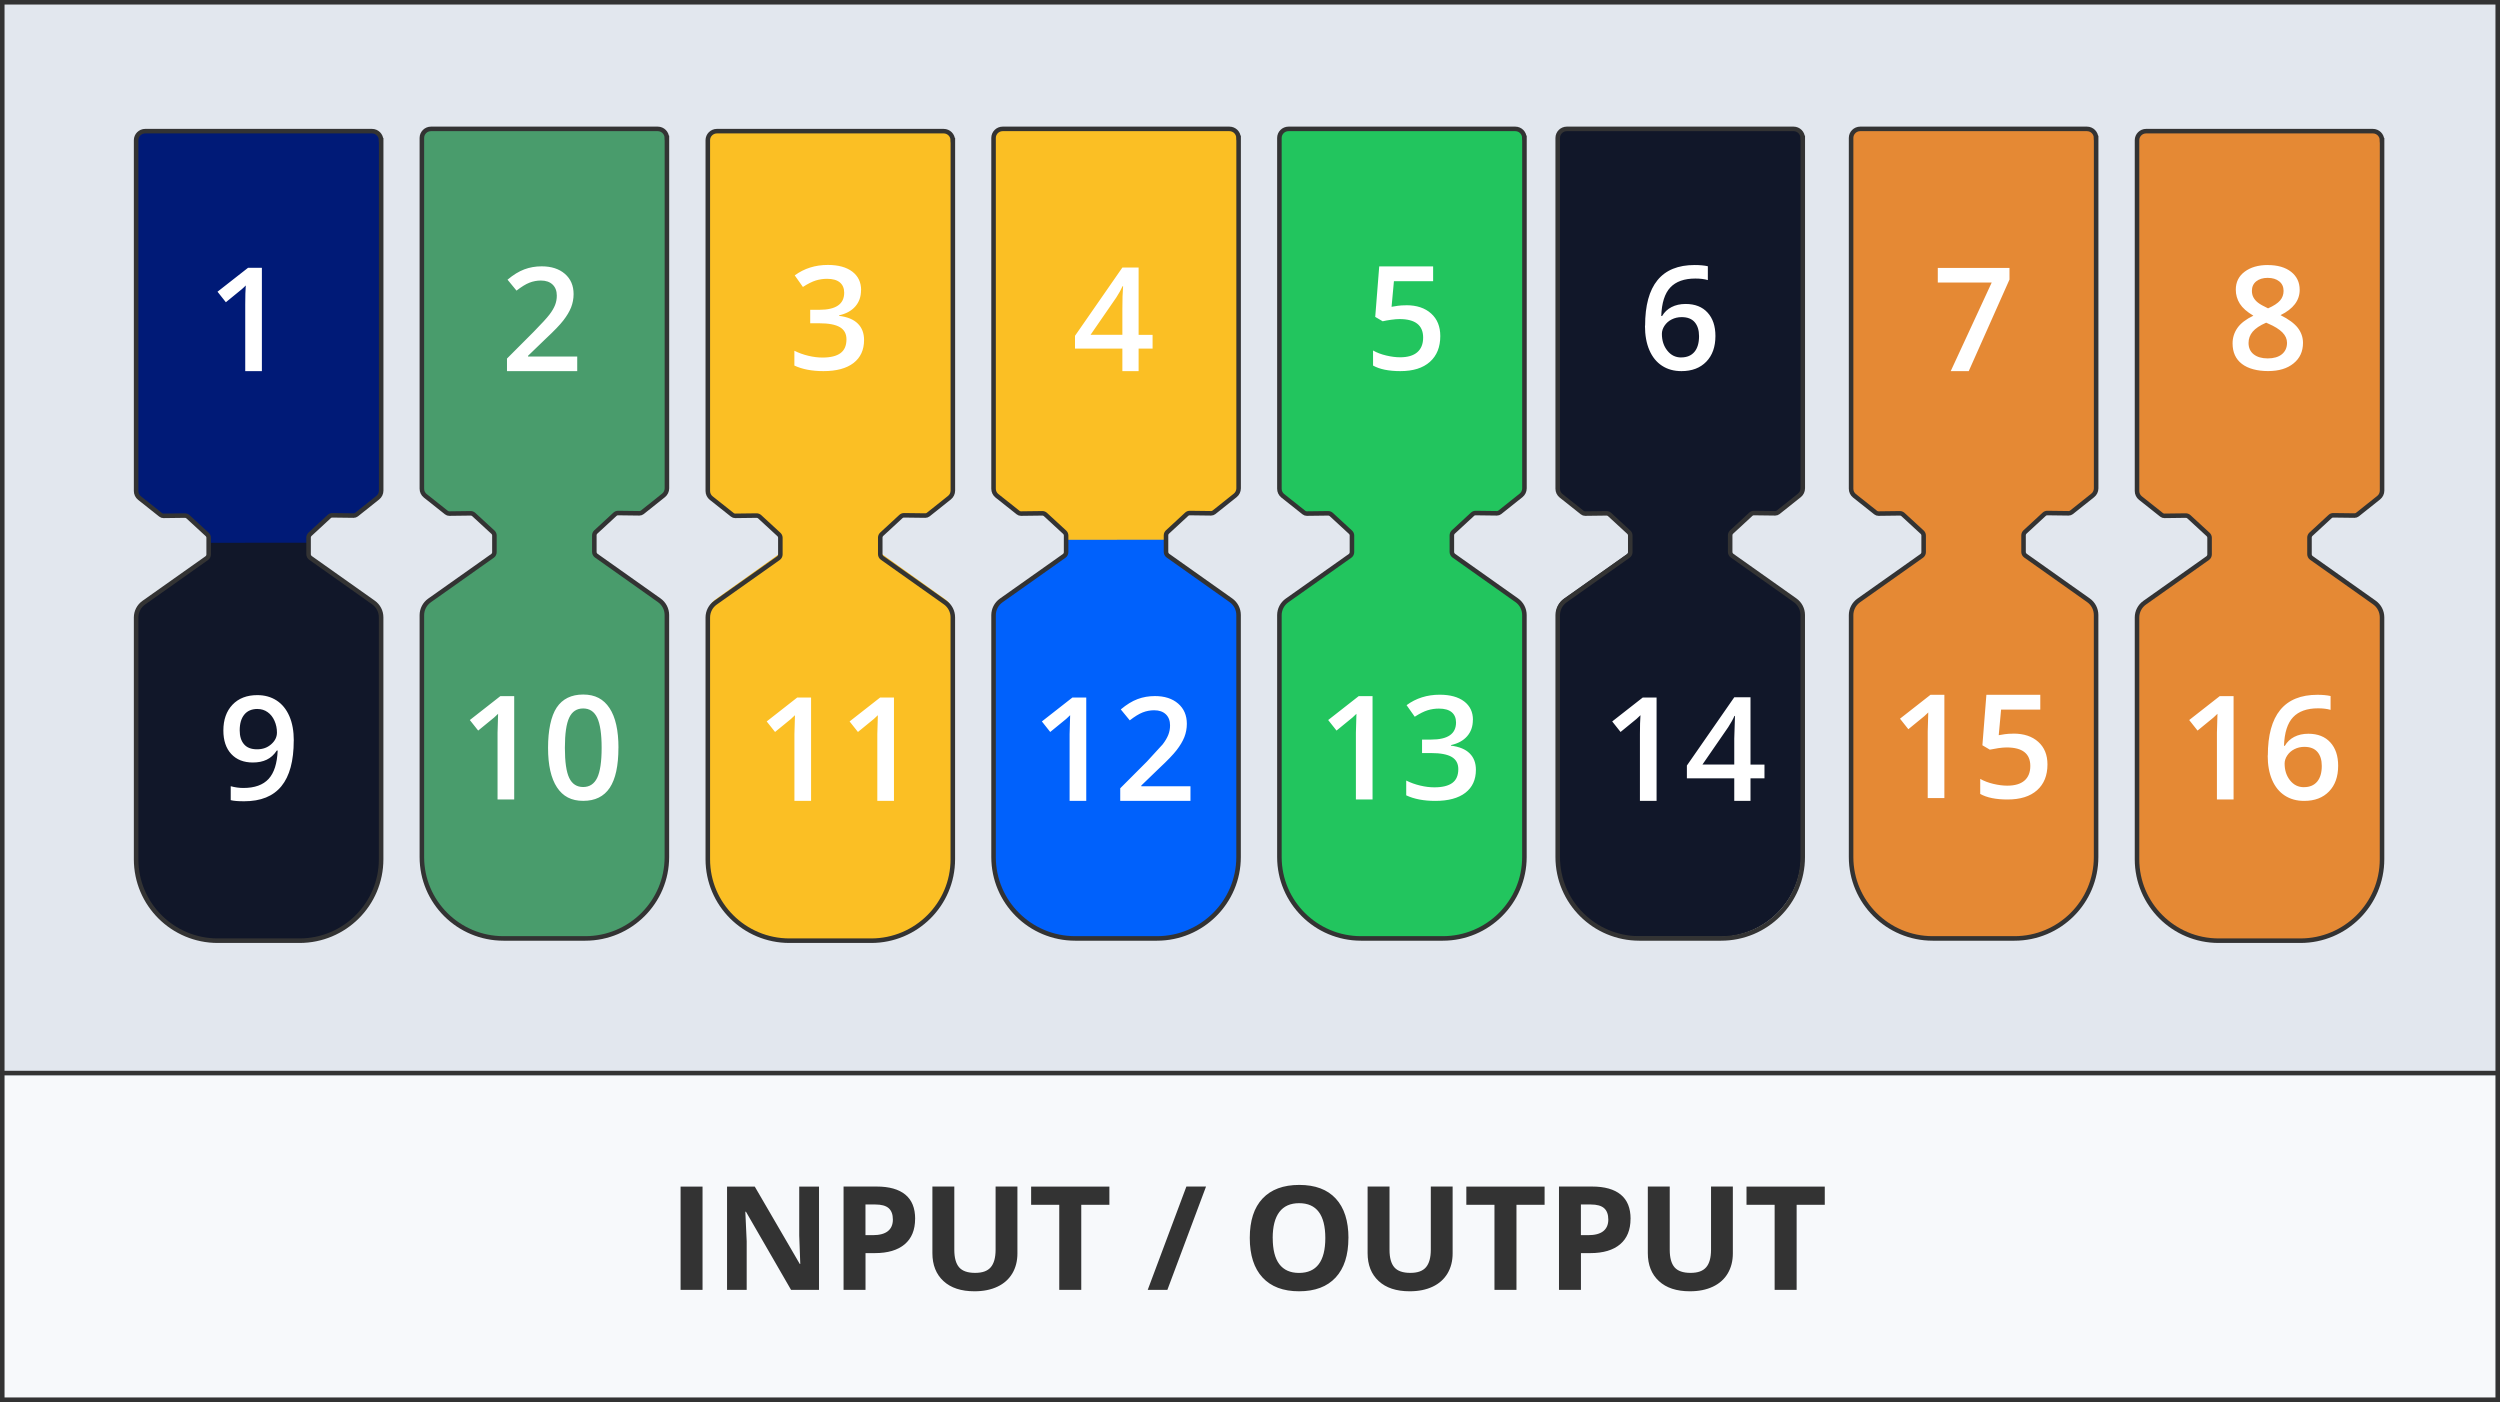
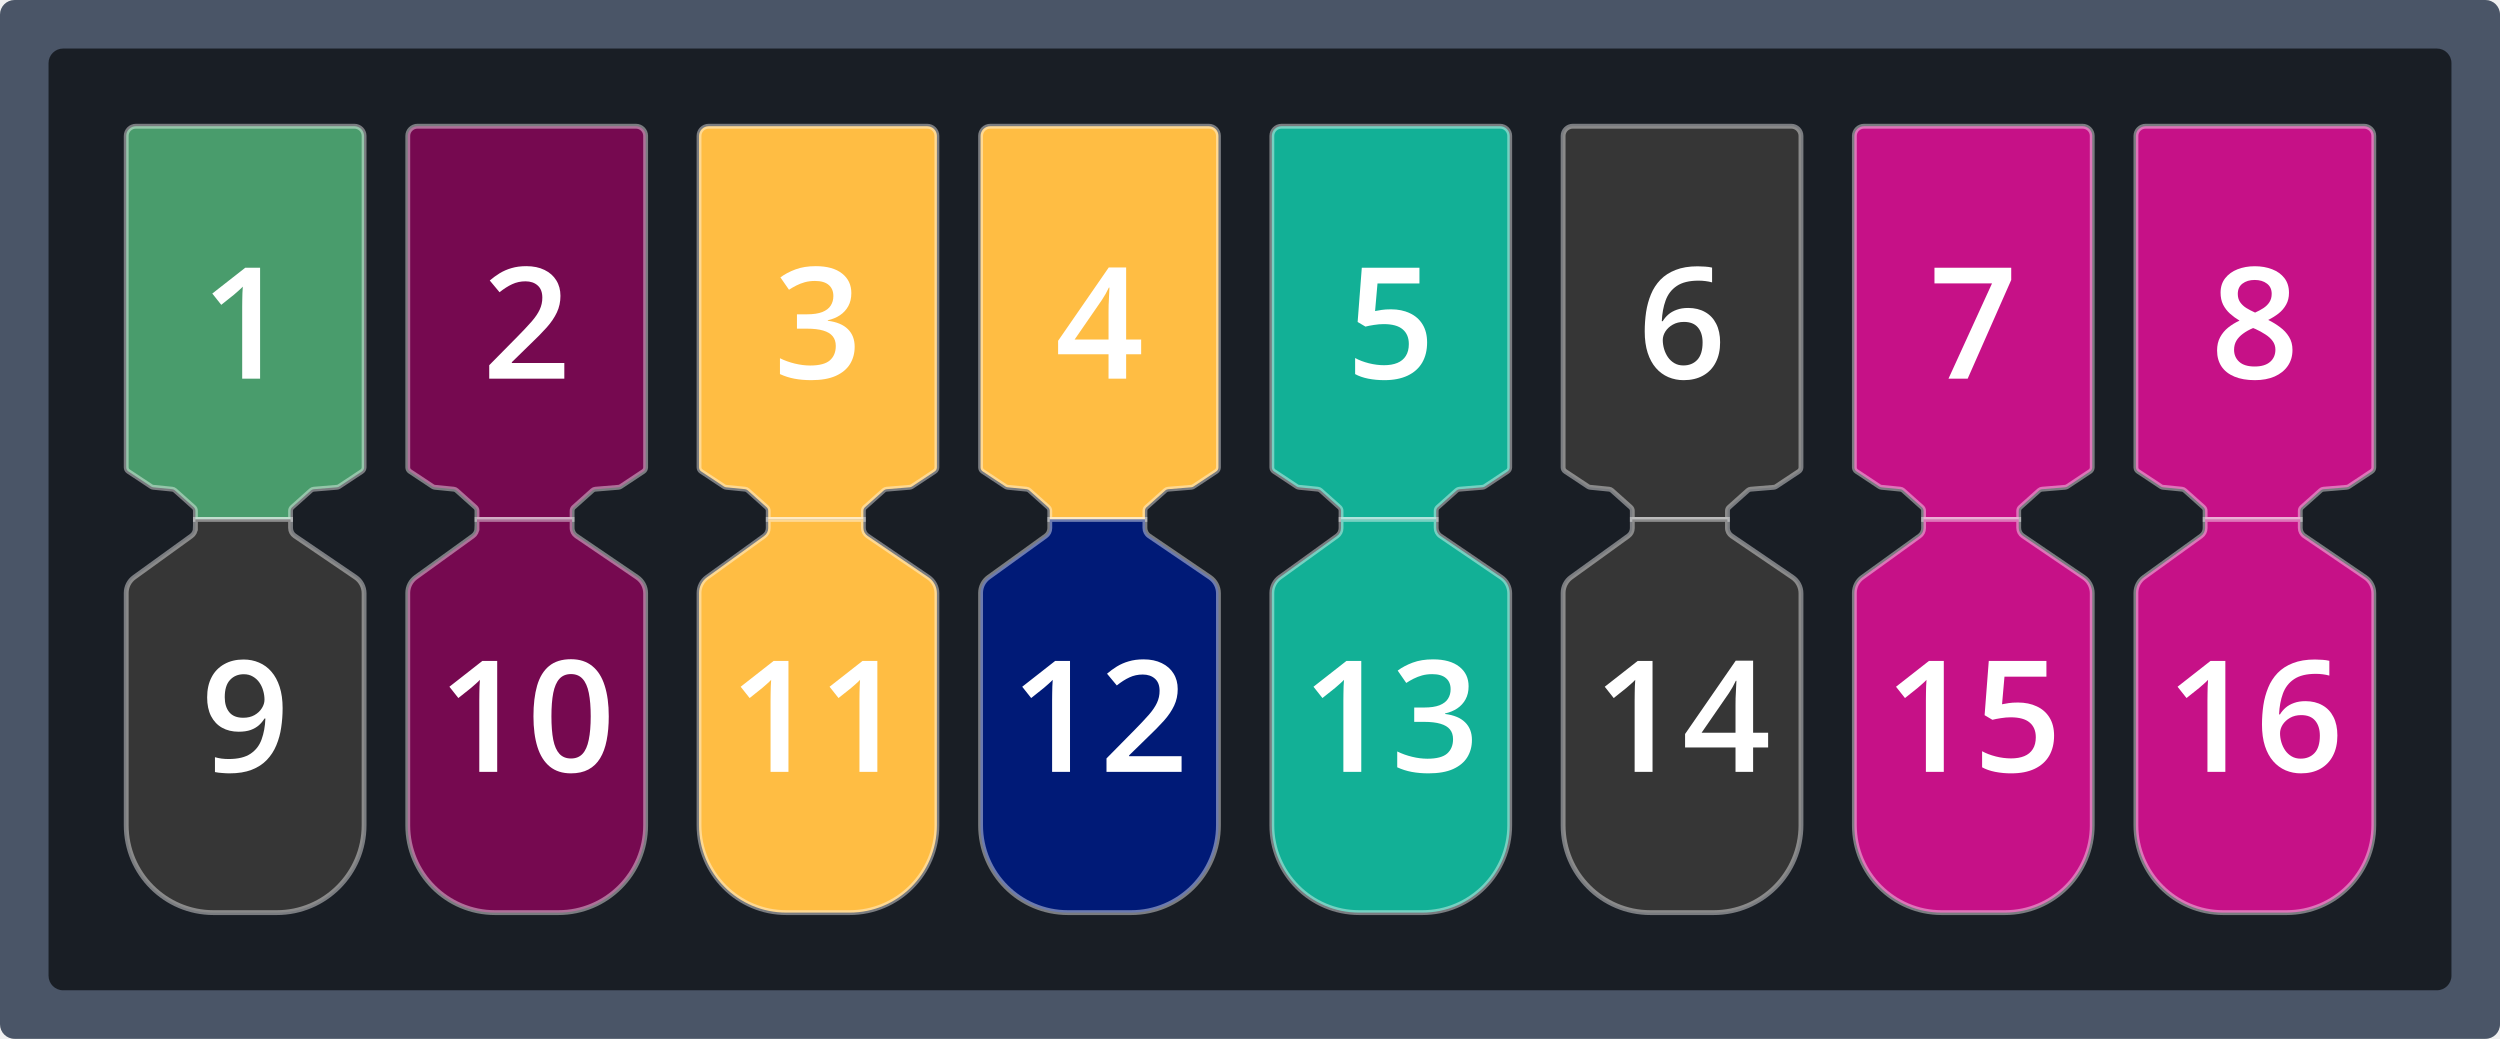
- <svg xmlns="http://www.w3.org/2000/svg" width="551" height="309" fill="none">
-   <style>.B{stroke:#333}.C{stroke-miterlimit:10}.D{fill:#e58934}.E{fill:#111729}.F{fill:#fbbf24}</style>
-   <g clip-path="url(#B)">
-     <mask id="A" width="551" height="309" x="0" y="0" maskUnits="userSpaceOnUse">
-       <path fill="#fff" d="M551 0H0v309h551z" />
-     </mask>
-     <g mask="url(#A)">
-       <path fill="#fff" d="M551 0H0v309h551z" />
-       <path fill="#e2e7ee" d="M551 0H0v237.232h551z" />
-       <path fill="#f7f9fb" d="M551 237.232H0V309h551z" />
-       <path fill="#333" d="M150 284.29v-22.766h4.84v22.766zm30.51 0h-6.16l-9.94-17.224h-.14l.3 6.509v10.715h-4.33v-22.766h6.11l9.92 17.054h.11l-.23-6.279v-10.775h4.36zm21.18-15.669c0 2.452-.77 4.326-2.3 5.621-1.54 1.296-3.72 1.944-6.55 1.944h-2.08v8.094h-4.84v-22.766h7.3c2.77 0 4.88.598 6.32 1.784q2.16 1.779 2.16 5.323zm-10.94 3.608h1.59c1.49 0 2.6-.289 3.34-.877s1.11-1.445 1.11-2.562-.31-1.964-.93-2.512q-.93-.807-2.91-.807h-2.2zm33.49-10.715v14.732c0 1.685-.38 3.16-1.13 4.426-.76 1.266-1.85 2.242-3.27 2.91-1.43.678-3.11 1.017-5.06 1.017-2.94 0-5.22-.748-6.84-2.253-1.62-1.495-2.44-3.548-2.44-6.16v-14.672h4.83v13.935c0 1.754.35 3.04 1.06 3.867.71.817 1.88 1.226 3.52 1.226s2.73-.409 3.45-1.236c.71-.827 1.07-2.123 1.07-3.887v-13.905h4.83zm14.06 22.776h-4.84v-18.749h-6.2v-4.017h17.25v4.017h-6.2v18.749zm27.51-22.776l-8.52 22.766h-4.33l8.52-22.766zm31.38 11.353c0 3.768-.94 6.668-2.81 8.692s-4.56 3.04-8.06 3.04-6.19-1.017-8.06-3.04-2.81-4.934-2.81-8.722.94-6.688 2.82-8.682 4.58-3 8.09-3 6.2 1.007 8.05 3.02c1.86 2.013 2.79 4.914 2.79 8.692zm-16.68 0c0 2.542.48 4.455 1.45 5.751.97 1.286 2.42 1.934 4.34 1.934 3.86 0 5.8-2.562 5.8-7.675s-1.92-7.695-5.77-7.695c-1.93 0-3.38.648-4.36 1.943s-1.47 3.21-1.47 5.752zm39.65-11.353v14.732c0 1.685-.38 3.16-1.13 4.426-.76 1.266-1.85 2.242-3.27 2.91-1.43.678-3.12 1.017-5.06 1.017-2.94 0-5.22-.748-6.84-2.253-1.62-1.495-2.44-3.548-2.44-6.16v-14.672h4.83v13.935c0 1.754.35 3.04 1.06 3.867.71.817 1.88 1.226 3.52 1.226s2.73-.409 3.45-1.236c.71-.827 1.07-2.123 1.07-3.887v-13.905h4.83zm14.06 22.776h-4.84v-18.749h-6.2v-4.017h17.25v4.017h-6.2v18.749zm25.15-15.669c0 2.452-.77 4.326-2.3 5.621-1.54 1.296-3.72 1.944-6.55 1.944h-2.08v8.094h-4.84v-22.766h7.3c2.77 0 4.88.598 6.32 1.784q2.16 1.779 2.16 5.323zm-10.94 3.608h1.59c1.49 0 2.6-.289 3.34-.877s1.11-1.445 1.11-2.562-.31-1.964-.93-2.512q-.93-.807-2.91-.807h-2.2zm33.49-10.715v14.732c0 1.685-.38 3.16-1.13 4.426s-1.85 2.242-3.27 2.91c-1.43.678-3.11 1.017-5.06 1.017-2.94 0-5.22-.748-6.84-2.253-1.62-1.495-2.44-3.548-2.44-6.16v-14.672h4.83v13.935c0 1.754.35 3.04 1.06 3.867.71.817 1.88 1.226 3.52 1.226s2.73-.409 3.45-1.236 1.07-2.123 1.07-3.887v-13.905h4.83zm14.05 22.776h-4.84v-18.749h-6.2v-4.017h17.25v4.017h-6.2v18.749z" />
-       <path fill="#001a77" d="M68.02 118.477c0-.279.12-.539.32-.728l4.23-3.907c.19-.17.43-.27.69-.27l4.69.06c.23 0 .46-.069.64-.219l4.68-3.728c.48-.379.75-.947.75-1.555V30.9c0-1.096-.9-1.993-2-1.993H32.03c-1.1 0-2 .897-2 1.993v77.31c0 .608.28 1.186.75 1.555l4.66 3.698c.18.139.4.219.63.219l4.71-.06c.26 0 .5.09.69.269l4.23 3.898c.2.189.32.458.32.727v1.944l22-.02v-1.973z" />
-       <path d="M68.01 122.304c0 .319.16.628.42.818l13.89 9.838a3.97 3.97 0 0 1 1.68 3.249v53.338c0 9.908-8.06 17.942-18 17.942H48c-9.94 0-18-8.034-18-17.942v-53.298c0-1.296.63-2.502 1.68-3.249l13.89-9.829c.26-.189.42-.488.42-.817v-2.721l22-.02v2.691z" class="E" />
-       <path d="M84.01 30.9v77.23a2 2 0 0 1-.75 1.555l-4.68 3.728a1.03 1.03 0 0 1-.64.219l-4.69-.06c-.26 0-.5.09-.69.27l-4.23 3.907c-.2.189-.32.458-.32.728v3.668c0 .319.16.628.42.817l13.89 9.838a3.98 3.98 0 0 1 1.68 3.25v53.337c0 9.908-8.06 17.942-18 17.942H48c-9.94 0-18-8.034-18-17.942V136.09a3.99 3.99 0 0 1 1.68-3.25l13.89-9.828a1.01 1.01 0 0 0 .42-.817v-3.669a1 1 0 0 0-.32-.727l-4.23-3.898a1.03 1.03 0 0 0-.69-.269l-4.71.06c-.23 0-.45-.07-.63-.219l-4.66-3.698a1.98 1.98 0 0 1-.75-1.555V30.9c0-1.096.9-1.993 2-1.993h49.99c1.1 0 2 .897 2 1.993z" class="B C" />
-       <path fill="#499c6c" d="M131 117.978a1 1 0 0 1 .32-.727l4.23-3.908c.19-.169.43-.269.69-.269l4.69.06a1 1 0 0 0 .64-.219l4.68-3.728c.48-.379.75-.947.75-1.555v-77.23c0-1.097-.9-1.994-2-1.994H95.01c-1.1 0-2 .897-2 1.994v77.309c0 .608.28 1.187.75 1.555l4.66 3.698c.18.14.4.22.63.22l4.71-.06c.26 0 .5.09.69.269l4.23 3.897c.2.19.32.459.32.728v1.944l22-.02v-1.974z" />
-       <use href="#C" fill="#499c6c" />
-       <use href="#D" class="B C" />
-       <use href="#E" class="F" />
-       <path d="M194.01 121.324c0 .322.16.634.42.825l13.89 9.933a4.03 4.03 0 0 1 1.68 3.281v53.851c0 10.004-8.06 18.115-18 18.115h-18c-9.94 0-18-8.111-18-18.115v-53.811a4.04 4.04 0 0 1 1.68-3.281l13.89-9.923c.26-.191.42-.493.42-.825v-2.738l22-.02v2.708z" class="F" />
-       <use href="#F" class="B C" />
-       <use href="#G" class="F" />
-       <path fill="#0061fc" d="M256.99 121.646c0 .319.16.628.42.818l13.89 9.838a3.97 3.97 0 0 1 1.68 3.249v53.338c0 9.908-8.06 17.942-18 17.942h-18c-9.94 0-18-8.034-18-17.942v-53.298c0-1.296.63-2.502 1.68-3.249l13.89-9.828c.26-.19.42-.489.42-.818v-2.721l22-.02v2.691z" />
-       <path d="M272.99 30.402v77.23a2 2 0 0 1-.75 1.555l-4.68 3.728a1.04 1.04 0 0 1-.64.219l-4.69-.06c-.26 0-.5.09-.69.269l-4.23 3.908c-.2.189-.32.458-.32.727v3.668c0 .319.16.628.42.818l13.89 9.838a3.97 3.97 0 0 1 1.68 3.249v53.338c0 9.908-8.06 17.942-18 17.942h-18c-9.94 0-18-8.034-18-17.942v-53.298c0-1.296.63-2.502 1.68-3.249l13.89-9.828a1.01 1.01 0 0 0 .42-.818v-3.668c0-.279-.12-.538-.32-.728l-4.23-3.897a1.03 1.03 0 0 0-.69-.269l-4.71.06a.97.97 0 0 1-.63-.22l-4.66-3.698a1.98 1.98 0 0 1-.75-1.555v-77.32c0-1.096.9-1.993 2-1.993h49.99c1.1 0 2 .897 2 1.994z" class="B C" />
-       <path fill="#22c55e" d="M320 117.978a1 1 0 0 1 .32-.727l4.23-3.908c.19-.169.43-.269.69-.269l4.69.06a1 1 0 0 0 .64-.219l4.68-3.728c.48-.379.75-.947.75-1.555v-77.23c0-1.097-.9-1.994-2-1.994h-49.99c-1.1 0-2 .897-2 1.994v77.309c0 .608.28 1.187.75 1.555l4.66 3.698c.18.14.4.22.63.22l4.71-.06c.26 0 .5.09.69.269l4.23 3.897c.2.19.32.459.32.728v1.944l22-.02v-1.974z" />
-       <path fill="#22c55e" d="M319.99 121.646c0 .319.16.628.42.818l13.89 9.838a3.97 3.97 0 0 1 1.68 3.249v53.338c0 9.908-8.06 17.942-18 17.942h-18c-9.94 0-18-8.034-18-17.942v-53.298c0-1.296.63-2.502 1.68-3.249l13.89-9.828c.26-.19.42-.489.42-.818v-2.721l22-.02v2.691z" />
-       <path d="M335.99 30.402v77.23a2 2 0 0 1-.75 1.555l-4.68 3.728a1.04 1.04 0 0 1-.64.219l-4.69-.06c-.26 0-.5.09-.69.269l-4.23 3.908c-.2.189-.32.458-.32.727v3.668c0 .319.16.628.42.818l13.89 9.838a3.97 3.97 0 0 1 1.68 3.249v53.338c0 9.908-8.06 17.942-18 17.942h-18c-9.94 0-18-8.034-18-17.942v-53.298c0-1.296.63-2.502 1.68-3.249l13.89-9.828a1.01 1.01 0 0 0 .42-.818v-3.668c0-.279-.12-.538-.32-.728l-4.23-3.897a1.03 1.03 0 0 0-.69-.269l-4.71.06a.97.97 0 0 1-.63-.22l-4.66-3.698a1.98 1.98 0 0 1-.75-1.555v-77.32c0-1.096.9-1.993 2-1.993h49.99c1.1 0 2 .897 2 1.994z" class="B C" />
-       <path d="M381.34 117.978a1 1 0 0 1 .32-.727l4.23-3.908c.19-.169.43-.269.69-.269l4.69.06a1 1 0 0 0 .64-.219l4.68-3.728c.48-.379.75-.947.75-1.555v-77.23c0-1.097-.9-1.994-2-1.994h-49.99c-1.1 0-2 .897-2 1.994v77.309c0 .608.28 1.187.75 1.555l4.66 3.698c.18.14.4.22.63.22l4.71-.06c.26 0 .5.09.69.269l4.23 3.897c.2.19.32.459.32.728v1.944l22-.02v-1.974z" class="E" />
-       <path d="M381.01 121.308c0 .318.16.627.42.817l13.89 9.838a3.98 3.98 0 0 1 1.68 3.25v53.337c0 9.908-8.06 17.942-18 17.942h-18c-9.94 0-18-8.034-18-17.942v-53.298c0-1.295.63-2.502 1.68-3.249l13.89-9.828c.26-.19.42-.489.42-.818v-2.721l22-.02v2.692z" class="E" />
-       <path d="M397.33 30.402v77.23a2 2 0 0 1-.75 1.555l-4.68 3.728a1.04 1.04 0 0 1-.64.219l-4.69-.06c-.26 0-.5.09-.69.269l-4.23 3.908c-.2.189-.32.458-.32.727v3.668c0 .319.16.628.42.818l13.89 9.838a3.97 3.97 0 0 1 1.68 3.249v53.338c0 9.908-8.06 17.942-18 17.942h-18c-9.94 0-18-8.034-18-17.942v-53.298c0-1.296.63-2.502 1.68-3.249l13.89-9.828a1.01 1.01 0 0 0 .42-.818v-3.668c0-.279-.12-.538-.32-.728l-4.23-3.897a1.03 1.03 0 0 0-.69-.269l-4.71.06a.97.97 0 0 1-.63-.22l-4.66-3.698a1.98 1.98 0 0 1-.75-1.555v-77.32c0-1.096.9-1.993 2-1.993h49.99c1.1 0 2 .897 2 1.994z" class="B C" />
-       <path d="M446 117.978a1 1 0 0 1 .32-.727l4.23-3.908c.19-.169.43-.269.69-.269l4.69.06a1 1 0 0 0 .64-.219l4.68-3.728c.48-.379.75-.947.75-1.555v-77.23c0-1.097-.9-1.994-2-1.994h-49.99c-1.1 0-2 .897-2 1.994v77.309c0 .608.28 1.187.75 1.555l4.66 3.698c.18.14.4.22.63.22l4.71-.06c.26 0 .5.09.69.269l4.23 3.897c.2.19.32.459.32.728v1.944l22-.02v-1.974z" class="D" />
-       <path d="M445.99 121.646c0 .319.16.628.42.818l13.89 9.838a3.97 3.97 0 0 1 1.68 3.249v53.338c0 9.908-8.06 17.942-18 17.942h-18c-9.94 0-18-8.034-18-17.942v-53.298c0-1.296.63-2.502 1.68-3.249l13.89-9.828c.26-.19.42-.489.42-.818v-2.721l22-.02v2.691z" class="D" />
-       <path d="M461.99 30.402v77.23a2 2 0 0 1-.75 1.555l-4.68 3.728a1.04 1.04 0 0 1-.64.219l-4.69-.06c-.26 0-.5.09-.69.269l-4.23 3.908c-.2.189-.32.458-.32.727v3.668c0 .319.16.628.42.818l13.89 9.838a3.97 3.97 0 0 1 1.68 3.249v53.338c0 9.908-8.06 17.942-18 17.942h-18c-9.94 0-18-8.034-18-17.942v-53.298c0-1.296.63-2.502 1.68-3.249l13.89-9.828a1.01 1.01 0 0 0 .42-.818v-3.668c0-.279-.12-.538-.32-.728l-4.23-3.897a1.03 1.03 0 0 0-.69-.269l-4.71.06a.97.97 0 0 1-.63-.22l-4.66-3.698a1.98 1.98 0 0 1-.75-1.555v-77.32c0-1.096.9-1.993 2-1.993h49.99c1.1 0 2 .897 2 1.994z" class="B C" />
-       <path d="M509.02 118.477c0-.279.12-.539.32-.728l4.23-3.907c.19-.17.43-.27.69-.27l4.69.06c.23 0 .46-.069.64-.219l4.68-3.728c.48-.379.75-.947.75-1.555V30.9c0-1.096-.9-1.993-2-1.993h-49.99c-1.1 0-2 .897-2 1.993v77.31c0 .608.28 1.186.75 1.555l4.66 3.698c.18.139.4.219.63.219l4.71-.06c.26 0 .5.09.69.269l4.23 3.898c.2.189.32.458.32.727v1.944l22-.02v-1.973z" class="D" />
-       <path d="M509.01 122.301c0 .318.16.627.42.816l13.89 9.82a3.97 3.97 0 0 1 1.68 3.244v53.239c0 9.89-8.06 17.909-18 17.909h-18c-9.94 0-18-8.019-18-17.909v-53.2c0-1.293.63-2.497 1.68-3.243l13.89-9.81c.26-.189.42-.488.42-.816v-2.718l22-.02v2.688z" class="D" />
-       <path d="M525.01 30.9v77.23a2 2 0 0 1-.75 1.555l-4.68 3.728a1.03 1.03 0 0 1-.64.219l-4.69-.06c-.26 0-.5.09-.69.27l-4.23 3.907c-.2.189-.32.458-.32.728v3.668c0 .319.16.628.42.817l13.89 9.838a3.98 3.98 0 0 1 1.68 3.25v53.337c0 9.908-8.06 17.942-18 17.942h-18c-9.94 0-18-8.034-18-17.942V136.09a3.99 3.99 0 0 1 1.68-3.25l13.89-9.828a1.01 1.01 0 0 0 .42-.817v-3.669a1 1 0 0 0-.32-.727l-4.23-3.898a1.03 1.03 0 0 0-.69-.269l-4.71.06c-.23 0-.45-.07-.63-.219l-4.66-3.698a1.98 1.98 0 0 1-.75-1.555V30.9c0-1.096.9-1.993 2-1.993h49.99c1.1 0 2 .897 2 1.993z" class="B C" />
-       <path fill="#fff" d="M113.33 176.2h-3.67v-14.703l.12-4.176-.88.827q-.525.448-3.51 2.871l-1.84-2.323 6.72-5.263h3.06zm22.97-11.383c0 3.957-.64 6.897-1.91 8.811-1.28 1.924-3.23 2.881-5.85 2.881s-4.47-.987-5.78-2.971-1.97-4.894-1.97-8.721.64-6.978 1.91-8.882c1.28-1.904 3.22-2.86 5.84-2.86s4.48.996 5.8 2.99 1.97 4.914 1.97 8.752zm-11.8 0c0 3.11.32 5.322.96 6.648s1.66 1.994 3.07 1.994 2.43-.678 3.09-2.024c.65-1.345.98-3.558.98-6.618s-.33-5.263-.98-6.629-1.68-2.043-3.09-2.043-2.43.667-3.07 2.013-.96 3.559-.96 6.669zm54.26 11.692h-3.67v-14.703l.12-4.176-.88.827q-.525.449-3.51 2.871l-1.84-2.323 6.72-5.263h3.06zm18.27 0h-3.67v-14.703l.12-4.176-.88.827q-.525.449-3.51 2.871l-1.84-2.323 6.72-5.263h3.06zm42.38 0h-3.67v-14.703l.12-4.176-.88.827q-.525.449-3.51 2.871l-1.84-2.322 6.72-5.263h3.06zm22.97 0H246.9v-2.771l5.89-5.901 3.46-3.778c.57-.737.98-1.445 1.24-2.093a5.66 5.66 0 0 0 .39-2.103c0-1.027-.31-1.834-.93-2.432-.62-.589-1.48-.888-2.57-.888a6.92 6.92 0 0 0-2.54.479c-.82.319-1.76.907-2.84 1.744l-1.98-2.412c1.27-1.066 2.5-1.824 3.7-2.273s2.47-.667 3.83-.667c2.12 0 3.83.548 5.11 1.654s1.92 2.592 1.92 4.466a8.03 8.03 0 0 1-.55 2.93c-.37.927-.94 1.874-1.7 2.861s-2.04 2.313-3.82 3.977l-3.97 3.828v.159h10.84zm40.13-.309h-3.67v-14.703l.12-4.176-.88.827q-.525.448-3.51 2.871l-1.84-2.323 6.72-5.263h3.06zm22.11-17.533c0 1.445-.42 2.641-1.27 3.608-.84.957-2.03 1.605-3.56 1.944v.119c1.83.229 3.21.798 4.12 1.705q1.38 1.36 1.38 3.618c0 2.193-.78 3.877-2.33 5.074-1.55 1.186-3.76 1.784-6.62 1.784-2.53 0-4.67-.409-6.41-1.226v-3.26c.97.479 1.99.848 3.08 1.107q1.62.388 3.12.388c1.77 0 3.09-.328 3.97-.976s1.31-1.665 1.31-3.041c0-1.216-.48-2.103-1.45-2.681-.97-.568-2.49-.857-4.56-.857h-1.98v-2.971h2.02c3.65 0 5.47-1.255 5.47-3.767 0-.977-.32-1.725-.95-2.263-.64-.528-1.57-.797-2.81-.797-.87 0-1.7.119-2.5.368s-1.75.718-2.84 1.426l-1.8-2.552c2.09-1.535 4.53-2.302 7.3-2.302 2.3 0 4.1.498 5.39 1.475 1.29.987 1.94 2.342 1.94 4.077zm40.49 17.842h-3.67v-14.702q0-2.635.12-4.177l-.88.827q-.525.449-3.51 2.871l-1.84-2.322 6.72-5.263h3.06zm23.78-4.964h-3.08v4.964h-3.58v-4.964h-10.44v-2.821l10.44-15.041h3.58v14.832h3.08v3.04zm-6.66-3.04v-5.712l.16-5.004h-.12c-.29.688-.75 1.515-1.38 2.492l-5.67 8.224h7.02zm110.05 7.695h-3.67v-14.703l.12-4.176-.88.827q-.525.448-3.51 2.871l-1.84-2.323 6.72-5.263h3.06zm7.55-9.699q0-13.367 10.92-13.367c1.15 0 2.11.09 2.91.27v3.05c-.79-.23-1.71-.339-2.75-.339-2.45 0-4.29.658-5.52 1.963s-1.9 3.409-2 6.29h.19a5.05 5.05 0 0 1 2.06-1.954c.88-.458 1.93-.697 3.12-.697 2.07 0 3.69.638 4.84 1.903 1.16 1.266 1.73 2.991 1.73 5.154 0 2.392-.67 4.276-2.01 5.661s-3.16 2.084-5.48 2.084c-1.64 0-3.06-.389-4.27-1.176s-2.14-1.924-2.79-3.429c-.65-1.496-.98-3.3-.98-5.413zm7.96 6.988c1.26 0 2.23-.409 2.91-1.217q1.02-1.21 1.02-3.468 0-1.96-.96-3.08c-.64-.748-1.6-1.117-2.88-1.117q-1.185 0-2.19.509c-.67.339-1.19.797-1.58 1.385s-.58 1.186-.58 1.794c0 1.466.4 2.702 1.2 3.698.8 1.007 1.81 1.505 3.05 1.505zm-79.25 2.412h-3.67v-14.703l.12-4.176-.88.827q-.525.448-3.51 2.871l-1.84-2.323 6.72-5.263h3.06zm15.23-14.214c2.3 0 4.12.608 5.47 1.824s2.02 2.871 2.02 4.964c0 2.432-.76 4.326-2.29 5.691s-3.7 2.044-6.51 2.044c-2.55 0-4.56-.409-6.02-1.226v-3.32q1.26.719 2.91 1.107c1.09.259 2.11.389 3.05.389q2.49 0 3.78-1.107c.86-.737 1.3-1.814 1.3-3.239 0-2.722-1.74-4.077-5.22-4.077-.49 0-1.09.05-1.81.149l-1.89.339-1.64-.967.88-11.124h11.88v3.26h-8.64l-.52 5.642 1.34-.22c.53-.079 1.17-.119 1.93-.119zm-379.03 1.545c0 4.485-.91 7.834-2.72 10.047q-2.715 3.32-8.19 3.32c-1.39 0-2.38-.08-2.98-.25v-3.07c.93.259 1.86.389 2.8.389 2.48 0 4.33-.668 5.55-1.994s1.88-3.418 2-6.259h-.19c-.62.937-1.36 1.614-2.23 2.023-.87.419-1.89.618-3.05.618q-3.03 0-4.77-1.884c-1.16-1.256-1.73-2.98-1.73-5.173q0-3.558 2.01-5.682c1.34-1.405 3.16-2.113 5.48-2.113 1.62 0 3.04.399 4.25 1.186s2.14 1.934 2.8 3.439.98 3.3.98 5.393zm-7.97-6.978c-1.27 0-2.25.409-2.92 1.236-.68.828-1.02 1.984-1.02 3.479 0 1.296.31 2.323.95 3.06.63.748 1.59 1.117 2.87 1.117s2.28-.369 3.12-1.107 1.27-1.595 1.27-2.581a6.3 6.3 0 0 0-.54-2.592c-.36-.807-.86-1.445-1.51-1.904q-.975-.7-2.22-.698zm.95-74.459h-3.67V67.093q0-2.635.12-4.177c-.24.25-.53.529-.88.828q-.525.448-3.51 2.87l-1.84-2.322 6.72-5.263h3.06zm132.05-17.852c0 1.445-.42 2.642-1.27 3.608-.84.957-2.03 1.605-3.56 1.944v.12c1.83.229 3.21.797 4.12 1.704q1.38 1.36 1.38 3.618c0 2.193-.78 3.878-2.33 5.074-1.55 1.186-3.76 1.784-6.62 1.784-2.53 0-4.67-.408-6.41-1.226v-3.26a14.41 14.41 0 0 0 3.08 1.107q1.62.39 3.12.389c1.77 0 3.09-.329 3.97-.977s1.31-1.664 1.31-3.04c0-1.216-.48-2.103-1.45-2.681-.97-.569-2.49-.858-4.56-.858h-1.98v-2.97h2.02c3.65 0 5.47-1.256 5.47-3.768 0-.977-.32-1.724-.95-2.262-.64-.529-1.57-.798-2.81-.798-.87 0-1.7.12-2.5.369s-1.75.718-2.84 1.425l-1.8-2.551c2.09-1.535 4.53-2.303 7.3-2.303 2.3 0 4.1.498 5.39 1.475 1.29.987 1.94 2.343 1.94 4.077zm64.26 12.888h-3.08v4.964h-3.58v-4.964h-10.44v-2.82l10.44-15.042h3.58v14.832h3.08v3.04zm-6.66-3.04v-5.712c0-2.033.05-3.697.16-5.003h-.12c-.29.688-.75 1.515-1.38 2.492l-5.67 8.223h7.02zm62.58-6.519c2.3 0 4.12.608 5.47 1.824s2.02 2.871 2.02 4.964c0 2.433-.76 4.326-2.29 5.692s-3.7 2.043-6.51 2.043c-2.55 0-4.56-.408-6.02-1.226V77.25q1.26.717 2.91 1.106c1.09.26 2.11.39 3.05.39q2.49 0 3.78-1.107c.86-.738 1.3-1.814 1.3-3.24 0-2.721-1.74-4.077-5.22-4.077-.49 0-1.09.05-1.81.15s-1.35.21-1.89.339l-1.64-.967.88-11.124h11.88v3.26h-8.64l-.52 5.641 1.34-.22c.53-.079 1.17-.119 1.93-.119h-.02zM127.22 81.795h-15.48v-2.77l5.89-5.901c1.74-1.775 2.89-3.03 3.46-3.778.57-.738.98-1.446 1.24-2.094a5.65 5.65 0 0 0 .39-2.103q0-1.537-.93-2.432c-.62-.588-1.48-.887-2.57-.887a6.92 6.92 0 0 0-2.54.479c-.82.319-1.76.907-2.84 1.744l-1.98-2.412c1.27-1.067 2.5-1.824 3.7-2.273s2.47-.668 3.83-.668c2.12 0 3.83.548 5.11 1.655s1.92 2.591 1.92 4.465c0 1.027-.19 2.004-.55 2.93-.37.928-.94 1.875-1.7 2.862s-2.04 2.312-3.82 3.977l-3.97 3.827v.16h10.84zm235.36-10.017q0-13.368 10.92-13.367c1.15 0 2.11.09 2.91.269v3.05c-.79-.23-1.71-.339-2.75-.339-2.45 0-4.29.658-5.52 1.964s-1.9 3.409-2 6.29h.19a5.05 5.05 0 0 1 2.06-1.954c.88-.459 1.93-.698 3.12-.698 2.07 0 3.69.638 4.84 1.904 1.16 1.266 1.73 2.99 1.73 5.153 0 2.393-.67 4.276-2.01 5.662s-3.16 2.083-5.48 2.083c-1.64 0-3.06-.389-4.27-1.176s-2.14-1.924-2.79-3.429c-.65-1.495-.98-3.3-.98-5.412zm7.96 6.997c1.26 0 2.23-.409 2.91-1.216q1.02-1.211 1.02-3.469 0-1.958-.96-3.08c-.64-.747-1.6-1.116-2.88-1.116q-1.185 0-2.19.508a4.02 4.02 0 0 0-1.58 1.386c-.39.589-.58 1.186-.58 1.794 0 1.465.4 2.701 1.2 3.698.8 1.007 1.81 1.505 3.05 1.505zm59.4 3.02l9.03-19.517h-11.88v-3.22h15.8v2.553l-8.98 20.184zm69.88-23.375c2.17 0 3.88.5 5.14 1.486q1.89 1.496 1.89 3.977c0 2.333-1.41 4.197-4.22 5.572 1.79.897 3.06 1.834 3.82 2.821.75.987 1.13 2.083 1.13 3.3 0 1.883-.69 3.388-2.08 4.515-1.39 1.136-3.26 1.694-5.62 1.694s-4.4-.528-5.77-1.585-2.05-2.561-2.05-4.505a5.83 5.83 0 0 1 1.07-3.419c.71-1.017 1.88-1.914 3.51-2.701-1.4-.828-2.39-1.705-2.98-2.632a5.7 5.7 0 0 1-.89-3.11q0-2.481 1.95-3.947c1.3-.977 3-1.475 5.09-1.475zm-4.24 17.165q0 1.615 1.14 2.512 1.14.897 3.09.897c1.3 0 2.39-.309 3.13-.927s1.12-1.455 1.12-2.512c0-.837-.34-1.604-1.03-2.302s-1.73-1.336-3.12-1.934l-.45-.2c-1.38.599-2.37 1.267-2.97 1.984s-.91 1.545-.91 2.482m4.21-14.343c-1.04 0-1.88.259-2.52.767-.64.519-.95 1.216-.95 2.094 0 .538.11 1.026.34 1.445.23.428.56.817 1 1.156q.66.524 2.22 1.256c1.25-.548 2.13-1.126 2.65-1.734s.77-1.316.77-2.123c0-.878-.32-1.585-.96-2.094s-1.49-.767-2.55-.767" />
-     </g>
-     <path d="M0 236.5h551" class="B" />
-   </g>
-   <path d="M.5.5h550v308H.5z" class="B" />
-   <defs>
-     <clipPath id="B">
-       <path fill="#fff" d="M0 0h551v309H0z" />
-     </clipPath>
-     <path id="C" d="M130.99 121.646c0 .319.16.628.42.818l13.89 9.838a3.97 3.97 0 0 1 1.68 3.249v53.338c0 9.908-8.06 17.942-18 17.942h-18c-9.94 0-18-8.034-18-17.942v-53.298c0-1.296.63-2.502 1.68-3.249l13.89-9.828c.26-.19.42-.489.42-.818v-2.721l22-.02v2.691z" />
-     <path id="D" d="M146.99 30.402v77.23a2 2 0 0 1-.75 1.555l-4.68 3.728a1.04 1.04 0 0 1-.64.219l-4.69-.06c-.26 0-.5.09-.69.269l-4.23 3.908c-.2.189-.32.458-.32.727v3.668c0 .319.16.628.42.818l13.89 9.838a3.97 3.97 0 0 1 1.68 3.249v53.338c0 9.908-8.06 17.942-18 17.942h-18c-9.94 0-18-8.034-18-17.942v-53.298c0-1.296.63-2.502 1.68-3.249l13.89-9.828a1.01 1.01 0 0 0 .42-.818v-3.668c0-.279-.12-.538-.32-.728l-4.23-3.897a1.03 1.03 0 0 0-.69-.269l-4.71.06a.97.97 0 0 1-.63-.22l-4.66-3.698a1.98 1.98 0 0 1-.75-1.555v-77.32c0-1.096.9-1.993 2-1.993h49.99c1.1 0 2 .897 2 1.994z" />
-     <path id="E" d="M194.02 118.477c0-.279.12-.539.32-.728l4.23-3.907c.19-.17.43-.27.69-.27l4.69.06c.23 0 .46-.069.64-.219l4.68-3.728c.48-.379.75-.947.75-1.555V30.9c0-1.096-.9-1.993-2-1.993h-49.99c-1.1 0-2 .897-2 1.993v77.31c0 .608.28 1.186.75 1.555l4.66 3.698c.18.139.4.219.63.219l4.71-.06c.26 0 .5.09.69.269l4.23 3.898c.2.189.32.458.32.727v1.944l22-.02v-1.973z" />
-     <path id="F" d="M210.01 30.9v77.23a2 2 0 0 1-.75 1.555l-4.68 3.728a1.03 1.03 0 0 1-.64.219l-4.69-.06c-.26 0-.5.09-.69.27l-4.23 3.907c-.2.189-.32.458-.32.728v3.668c0 .319.16.628.42.817l13.89 9.838a3.98 3.98 0 0 1 1.68 3.25v53.337c0 9.908-8.06 17.942-18 17.942h-18c-9.94 0-18-8.034-18-17.942V136.09a3.99 3.99 0 0 1 1.68-3.25l13.89-9.828a1.01 1.01 0 0 0 .42-.817v-3.669a1 1 0 0 0-.32-.727l-4.23-3.898a1.03 1.03 0 0 0-.69-.269l-4.71.06c-.23 0-.45-.07-.63-.219l-4.66-3.698a1.98 1.98 0 0 1-.75-1.555V30.9c0-1.096.9-1.993 2-1.993h49.99c1.1 0 2 .897 2 1.993z" />
-     <path id="G" d="M257 117.978a1 1 0 0 1 .32-.727l4.23-3.908c.19-.169.43-.269.69-.269l4.69.06a1 1 0 0 0 .64-.219l4.68-3.728c.48-.379.75-.947.75-1.555v-77.23c0-1.097-.9-1.994-2-1.994h-49.99c-1.1 0-2 .897-2 1.994v77.309c0 .608.28 1.187.75 1.555l4.66 3.698c.18.14.4.22.63.22l4.71-.06c.26 0 .5.09.69.269l4.23 3.897c.2.19.32.459.32.728v1.944l22-.02v-1.974z" />
-   </defs>
+ <svg xmlns="http://www.w3.org/2000/svg" width="515" height="214" viewBox="0 0 515 214" fill="none">
+   <rect width="515" height="214" rx="3" fill="#4a5567" />
+   <rect x="10" y="10" width="495" height="194" rx="3" fill="#191e25" />
+   <path d="M26 96.283V28a2 2 0 0 1 2-2h45a2 2 0 0 1 2 2v68.283a1 1 0 0 1-.448.833l-4.684 3.103a1 1 0 0 1-.47.163l-4.755.394a1 1 0 0 0-.584.251l-3.871 3.462a1 1 0 0 0-.334.745V107h-19.6v-1.766a1 1 0 0 0-.333-.745l-3.878-3.468a1 1 0 0 0-.568-.25l-3.883-.386a1 1 0 0 1-.453-.161l-4.691-3.108a1 1 0 0 1-.448-.833Z" fill="#499c6c" stroke="#fff" stroke-opacity=".42" />
+   <path d="M53.578 78h-3.687V63.297q0-.735.015-1.469l.032-1.437q.03-.704.078-1.344-.33.36-.813.781a50 50 0 0 1-1 .875l-2.625 2.094-1.844-2.328 6.782-5.313h3.062z" fill="#fff" />
+   <path d="M84 96.283V28a2 2 0 0 1 2-2h45a2 2 0 0 1 2 2v68.283a1 1 0 0 1-.448.833l-4.683 3.103a1 1 0 0 1-.47.163l-4.756.394a1 1 0 0 0-.584.251l-3.871 3.462a1 1 0 0 0-.333.745V107h-19.6v-1.766a1 1 0 0 0-.334-.745l-3.878-3.468a1 1 0 0 0-.568-.25l-3.883-.386a1 1 0 0 1-.453-.161l-4.691-3.108a1 1 0 0 1-.448-.833Z" fill="#760950" stroke="#fff" stroke-opacity=".42" />
+   <path d="M116.25 78h-15.469v-2.766l5.922-6a74 74 0 0 0 2.828-3.015q1.11-1.282 1.641-2.422a5.7 5.7 0 0 0 .547-2.484q0-1.657-.953-2.5-.954-.86-2.516-.86-1.484 0-2.75.594-1.25.578-2.594 1.656l-2.015-2.422a17 17 0 0 1 2.031-1.484 10 10 0 0 1 2.437-1.063q1.344-.405 3.063-.406 2.172 0 3.75.781 1.578.765 2.422 2.141.86 1.375.859 3.203 0 1.845-.734 3.406-.735 1.563-2.094 3.094a58 58 0 0 1-3.234 3.297l-3.953 3.86v.171h10.812z" fill="#fff" />
+   <path d="M144 96.283V28a2 2 0 0 1 2-2h45a2 2 0 0 1 2 2v68.283a1 1 0 0 1-.448.833l-4.683 3.103a1 1 0 0 1-.47.163l-4.756.394a1 1 0 0 0-.584.251l-3.871 3.462a1 1 0 0 0-.333.745V107h-19.6v-1.766a1 1 0 0 0-.334-.745l-3.878-3.468a1 1 0 0 0-.568-.25l-3.883-.386a1 1 0 0 1-.453-.161l-4.691-3.108a1 1 0 0 1-.448-.833Z" fill="#ffbd43" stroke="#fff" stroke-opacity=".42" />
+   <path d="M175.375 60.375q0 1.546-.625 2.688a5.3 5.3 0 0 1-1.719 1.874q-1.078.72-2.5 1.032v.11q2.734.342 4.125 1.718 1.406 1.374 1.406 3.64 0 1.985-.953 3.547-.953 1.547-2.921 2.438-1.969.89-5.063.89-1.86 0-3.453-.296a12.8 12.8 0 0 1-3-.954v-3.265q1.453.719 3.094 1.11 1.64.39 3.109.39 2.86 0 4.078-1.063 1.22-1.078 1.219-2.968 0-1.22-.641-2-.624-.782-1.953-1.172-1.312-.39-3.39-.39h-2.016V64.75h2.031q1.985 0 3.188-.469 1.203-.484 1.734-1.328.547-.843.547-1.969 0-1.47-.953-2.28-.953-.83-2.828-.829-1.156 0-2.11.266a9.5 9.5 0 0 0-1.734.672q-.797.405-1.516.874l-1.765-2.546q1.296-.969 3.093-1.641t4.188-.672q3.516 0 5.422 1.516 1.906 1.5 1.906 4.031" fill="#fff" />
+   <path d="M202 96.283V28a2 2 0 0 1 2-2h45a2 2 0 0 1 2 2v68.283a1 1 0 0 1-.448.833l-4.683 3.103a1 1 0 0 1-.47.163l-4.756.394a1 1 0 0 0-.584.251l-3.871 3.462a1 1 0 0 0-.333.745V107h-19.6v-1.766a1 1 0 0 0-.334-.745l-3.878-3.468a1 1 0 0 0-.568-.25l-3.883-.386a1 1 0 0 1-.453-.161l-4.691-3.108a1 1 0 0 1-.448-.833Z" fill="#ffbd43" stroke="#fff" stroke-opacity=".42" />
+   <path d="M235.078 72.984h-3.094V78h-3.625v-5.016h-10.39v-2.78l10.437-15.11h3.578v14.843h3.094zm-6.719-3.046v-5.672q0-.704.016-1.422a354 354 0 0 1 .125-2.64q.031-.579.047-.954h-.125q-.297.626-.656 1.281-.36.64-.766 1.25l-5.625 8.157z" fill="#fff" />
+   <path d="M262 96.283V28a2 2 0 0 1 2-2h45a2 2 0 0 1 2 2v68.283a1 1 0 0 1-.448.833l-4.683 3.103a1 1 0 0 1-.47.163l-4.756.394a1 1 0 0 0-.584.251l-3.871 3.462a1 1 0 0 0-.333.745V107h-19.6v-1.766a1 1 0 0 0-.334-.745l-3.878-3.468a1 1 0 0 0-.568-.25l-3.883-.386a1 1 0 0 1-.453-.161l-4.691-3.108a1 1 0 0 1-.448-.833Z" fill="#12b096" stroke="#fff" stroke-opacity=".42" />
+   <path d="M286.547 63.719q2.203 0 3.875.797 1.688.78 2.625 2.312.937 1.515.937 3.719 0 2.406-1.015 4.156-1.016 1.734-2.985 2.672t-4.796.938q-1.797 0-3.36-.313-1.547-.312-2.672-.937V73.75q1.172.657 2.813 1.078 1.64.406 3.14.406 1.594 0 2.735-.468 1.14-.47 1.75-1.438.624-.968.625-2.453 0-1.968-1.266-3.031-1.25-1.078-3.922-1.078-.937 0-2 .171-1.047.158-1.75.344l-1.609-.953.859-11.172h11.875v3.235h-8.64l-.5 5.687q.563-.124 1.343-.234.781-.125 1.938-.125" fill="#fff" />
+   <path d="M322 96.283V28a2 2 0 0 1 2-2h45a2 2 0 0 1 2 2v68.283a1 1 0 0 1-.448.833l-4.683 3.103a1 1 0 0 1-.47.163l-4.756.394a1 1 0 0 0-.584.251l-3.871 3.462a1 1 0 0 0-.333.745V107h-19.6v-1.766a1 1 0 0 0-.334-.745l-3.878-3.468a1 1 0 0 0-.568-.25l-3.883-.386a1 1 0 0 1-.453-.161l-4.691-3.108a1 1 0 0 1-.448-.833Z" fill="#363636" stroke="#fff" stroke-opacity=".42" />
+   <path d="M338.812 68.266q0-2.016.282-3.97.297-1.952 1-3.655a9.6 9.6 0 0 1 1.937-3q1.25-1.297 3.141-2.032 1.89-.75 4.547-.75.687 0 1.547.063a8.6 8.6 0 0 1 1.422.203v3.047a9 9 0 0 0-1.344-.266 11 11 0 0 0-1.438-.093q-2.874 0-4.484 1.093-1.61 1.079-2.297 2.969-.687 1.875-.797 4.297h.188q.468-.781 1.172-1.39.702-.61 1.718-.97 1.016-.375 2.36-.374 2 0 3.484.843 1.485.828 2.281 2.406.813 1.58.813 3.829 0 2.422-.922 4.171a6.33 6.33 0 0 1-2.594 2.688q-1.672.938-3.984.938a8 8 0 0 1-3.172-.626 7.1 7.1 0 0 1-2.547-1.874q-1.094-1.251-1.703-3.126-.61-1.89-.61-4.421m7.969 7.015q1.782 0 2.86-1.156 1.093-1.172 1.093-3.578 0-1.954-.968-3.094-.954-1.14-2.875-1.14-1.313 0-2.297.562t-1.532 1.422q-.531.86-.531 1.75 0 .906.266 1.828t.797 1.703q.531.766 1.328 1.234.797.47 1.859.47" fill="#fff" />
+   <path d="M382 96.283V28a2 2 0 0 1 2-2h45a2 2 0 0 1 2 2v68.283a1 1 0 0 1-.448.833l-4.683 3.103a1 1 0 0 1-.47.163l-4.756.394a1 1 0 0 0-.584.251l-3.871 3.462a1 1 0 0 0-.333.745V107h-19.6v-1.766a1 1 0 0 0-.334-.745l-3.878-3.468a1 1 0 0 0-.568-.25l-3.883-.386a1 1 0 0 1-.453-.161l-4.691-3.108a1 1 0 0 1-.448-.833Z" fill="#c61187" stroke="#fff" stroke-opacity=".42" />
+   <path d="m401.391 78 8.968-19.625H398.5v-3.219h15.812v2.516L405.344 78z" fill="#fff" />
+   <path d="M440 96.283V28a2 2 0 0 1 2-2h45a2 2 0 0 1 2 2v68.283a1 1 0 0 1-.448.833l-4.683 3.103a1 1 0 0 1-.47.163l-4.756.394a1 1 0 0 0-.584.251l-3.871 3.462a1 1 0 0 0-.333.745V107h-19.6v-1.766a1 1 0 0 0-.334-.745l-3.878-3.468a1 1 0 0 0-.568-.25l-3.883-.386a1 1 0 0 1-.453-.161l-4.691-3.108a1 1 0 0 1-.448-.833Z" fill="#c61187" stroke="#fff" stroke-opacity=".42" />
+   <path d="M464.484 54.844q1.985 0 3.578.625 1.594.609 2.532 1.828.937 1.218.937 3.016 0 1.39-.578 2.421a6 6 0 0 1-1.531 1.813q-.969.765-2.172 1.36 1.344.656 2.469 1.515a6.9 6.9 0 0 1 1.828 1.984q.703 1.14.703 2.672 0 1.921-.984 3.328-.969 1.39-2.704 2.156-1.734.75-4.046.75-2.485 0-4.235-.734t-2.656-2.094q-.906-1.375-.906-3.28 0-1.579.625-2.735a6.5 6.5 0 0 1 1.672-2 11.2 11.2 0 0 1 2.328-1.422 12.6 12.6 0 0 1-1.969-1.438 6.5 6.5 0 0 1-1.422-1.859q-.515-1.062-.515-2.453 0-1.782.953-2.984.952-1.22 2.547-1.844 1.609-.625 3.546-.625m-4.265 17.219q0 1.5 1.062 2.468 1.063.969 3.172.969 2.094 0 3.188-.953 1.093-.953 1.093-2.516 0-1-.562-1.765-.548-.766-1.484-1.36a15 15 0 0 0-2.047-1.125l-.5-.203q-1.22.516-2.094 1.172-.875.641-1.359 1.453-.47.813-.469 1.86m4.234-14.391q-1.515 0-2.5.75-.969.735-.969 2.125 0 .985.469 1.687a4.4 4.4 0 0 0 1.297 1.22q.813.498 1.797.937a12 12 0 0 0 1.719-.922q.78-.516 1.234-1.219.469-.72.469-1.719 0-1.374-.985-2.11-.968-.75-2.531-.75" fill="#fff" />
+   <path d="M40.255 108.787V107h19.6v1.751a2 2 0 0 0 .875 1.654l12.52 8.514a4 4 0 0 1 1.75 3.308V170c0 9.941-8.059 18-18 18H44c-9.941 0-18-8.059-18-18v-47.846a4 4 0 0 1 1.657-3.242l11.769-8.504a2 2 0 0 0 .828-1.621Z" fill="#363636" stroke="#fff" stroke-opacity=".42" />
+   <path d="M58.219 145.891q0 2.031-.297 3.984a14.8 14.8 0 0 1-1 3.656 9.7 9.7 0 0 1-1.953 3.016q-1.235 1.297-3.125 2.031t-4.563.734q-.672 0-1.562-.078a10 10 0 0 1-1.438-.187v-3.063q.594.172 1.328.282.75.093 1.485.093 2.89 0 4.5-1.078 1.625-1.078 2.297-2.969.687-1.89.78-4.296h-.187q-.453.75-1.14 1.375-.688.609-1.703.984-1.015.36-2.47.359-1.968 0-3.437-.828-1.453-.828-2.265-2.406-.797-1.594-.797-3.828 0-2.422.922-4.172a6.43 6.43 0 0 1 2.61-2.688q1.686-.953 3.968-.953 1.719 0 3.172.625a6.8 6.8 0 0 1 2.562 1.875Q57 139.61 57.61 141.5q.61 1.875.61 4.391m-8-7q-1.736 0-2.828 1.171-1.095 1.157-1.094 3.563 0 1.953.937 3.094t2.875 1.14q1.344 0 2.313-.547.984-.561 1.516-1.421.546-.86.546-1.75a6.6 6.6 0 0 0-.265-1.844 5.4 5.4 0 0 0-.782-1.688 4.1 4.1 0 0 0-1.343-1.234q-.798-.484-1.875-.484" fill="#fff" />
+   <path d="M98.255 108.787V107h19.6v1.751a2 2 0 0 0 .875 1.654l12.519 8.514a4 4 0 0 1 1.751 3.308V170c0 9.941-8.059 18-18 18h-13c-9.941 0-18-8.059-18-18v-47.846a4 4 0 0 1 1.657-3.242l11.769-8.504a2 2 0 0 0 .828-1.621Z" fill="#760950" stroke="#fff" stroke-opacity=".42" />
+   <path d="M102.422 159h-3.688v-14.703q0-.735.016-1.469l.031-1.437q.032-.703.078-1.344-.328.359-.812.781a51 51 0 0 1-1 .875l-2.625 2.094-1.844-2.328 6.781-5.313h3.063zm22.984-11.438q0 2.766-.437 4.954-.422 2.172-1.344 3.687-.922 1.516-2.406 2.313-1.485.796-3.594.796-2.64 0-4.359-1.39-1.719-1.406-2.547-4.031-.828-2.641-.828-6.329t.75-6.312q.765-2.64 2.468-4.047 1.704-1.406 4.516-1.406 2.656 0 4.375 1.406 1.734 1.39 2.562 4.031.844 2.625.844 6.328m-11.812 0q0 2.892.375 4.829.39 1.937 1.281 2.906.89.953 2.375.953t2.375-.953q.891-.953 1.281-2.891.407-1.937.407-4.844 0-2.874-.391-4.812-.391-1.937-1.281-2.906-.891-.985-2.391-.985t-2.391.985q-.875.969-1.265 2.906-.375 1.938-.375 4.812" fill="#fff" />
+   <path d="M158.255 108.787V107h19.6v1.751a2 2 0 0 0 .875 1.654l12.519 8.514a4 4 0 0 1 1.751 3.308V170c0 9.941-8.059 18-18 18h-13c-9.941 0-18-8.059-18-18v-47.846c0-1.284.616-2.49 1.657-3.242l11.769-8.504c.52-.376.829-.979.829-1.621Z" fill="#ffbd43" stroke="#fff" stroke-opacity=".42" />
+   <path d="M162.422 159h-3.688v-14.703q0-.735.016-1.469l.031-1.437q.031-.703.078-1.344-.327.359-.812.781-.47.422-1 .875l-2.625 2.094-1.844-2.328 6.781-5.313h3.063zm18.312 0h-3.687v-14.703q0-.735.015-1.469l.032-1.437q.031-.703.078-1.344-.329.359-.813.781a47 47 0 0 1-1 .875l-2.625 2.094-1.843-2.328 6.781-5.313h3.062z" fill="#fff" />
+   <path d="M216.255 108.787V107h19.6v1.751a2 2 0 0 0 .875 1.654l12.519 8.514a4 4 0 0 1 1.751 3.308V170c0 9.941-8.059 18-18 18h-13c-9.941 0-18-8.059-18-18v-47.846c0-1.284.616-2.49 1.657-3.242l11.769-8.504c.52-.376.829-.979.829-1.621Z" fill="#001a77" stroke="#fff" stroke-opacity=".42" />
+   <path d="M220.422 159h-3.688v-14.703q0-.735.016-1.469l.031-1.437q.031-.703.078-1.344-.327.359-.812.781-.47.422-1 .875l-2.625 2.094-1.844-2.328 6.781-5.313h3.063zm22.984 0h-15.468v-2.766l5.921-6a75 75 0 0 0 2.829-3.015q1.109-1.282 1.64-2.422a5.7 5.7 0 0 0 .547-2.485q0-1.656-.953-2.5-.953-.858-2.516-.859-1.484 0-2.75.594-1.25.577-2.594 1.656l-2.015-2.422a17 17 0 0 1 2.031-1.484 10 10 0 0 1 2.438-1.063q1.343-.405 3.062-.406 2.172 0 3.75.781 1.579.766 2.422 2.141.86 1.375.859 3.203 0 1.844-.734 3.406t-2.094 3.094a58 58 0 0 1-3.234 3.297l-3.953 3.859v.172h10.812z" fill="#fff" />
+   <path d="M276.255 108.787V107h19.6v1.751a2 2 0 0 0 .875 1.654l12.519 8.514a4 4 0 0 1 1.751 3.308V170c0 9.941-8.059 18-18 18h-13c-9.941 0-18-8.059-18-18v-47.846c0-1.284.616-2.49 1.657-3.242l11.769-8.504c.52-.376.829-.979.829-1.621Z" fill="#12b096" stroke="#fff" stroke-opacity=".42" />
+   <path d="M280.422 159h-3.688v-14.703q0-.735.016-1.469l.031-1.437q.032-.703.078-1.344-.327.359-.812.781-.47.422-1 .875l-2.625 2.094-1.844-2.328 6.781-5.313h3.063zm22.109-17.625q0 1.547-.625 2.687a5.3 5.3 0 0 1-1.718 1.876q-1.079.718-2.5 1.031v.109q2.733.344 4.124 1.719 1.407 1.375 1.407 3.641 0 1.984-.953 3.546-.954 1.548-2.922 2.438t-5.063.89q-1.858 0-3.453-.296a12.7 12.7 0 0 1-3-.954v-3.265q1.453.719 3.094 1.109a13.4 13.4 0 0 0 3.109.391q2.86 0 4.078-1.063 1.22-1.077 1.219-2.968 0-1.22-.64-2-.625-.782-1.954-1.172-1.312-.391-3.39-.391h-2.016v-2.953h2.031q1.985 0 3.188-.469 1.203-.484 1.734-1.328.547-.844.547-1.969 0-1.468-.953-2.281-.953-.828-2.828-.828-1.157 0-2.109.266a9.6 9.6 0 0 0-1.735.671q-.797.406-1.515.876l-1.766-2.547q1.296-.969 3.094-1.641 1.796-.672 4.187-.672 3.516 0 5.422 1.516 1.906 1.5 1.906 4.031" fill="#fff" />
+   <path d="M336.255 108.787V107h19.6v1.751a2 2 0 0 0 .875 1.654l12.519 8.514a4 4 0 0 1 1.751 3.308V170c0 9.941-8.059 18-18 18h-13c-9.941 0-18-8.059-18-18v-47.846c0-1.284.616-2.49 1.657-3.242l11.769-8.504c.52-.376.829-.979.829-1.621Z" fill="#363636" stroke="#fff" stroke-opacity=".42" />
+   <path d="M340.422 159h-3.688v-14.703q0-.735.016-1.469l.031-1.437q.032-.703.078-1.344-.327.359-.812.781-.47.422-1 .875l-2.625 2.094-1.844-2.328 6.781-5.313h3.063zm23.812-5.016h-3.093V159h-3.625v-5.016h-10.391v-2.781l10.437-15.109h3.579v14.844h3.093zm-6.718-3.046v-5.672q0-.703.015-1.422a343 343 0 0 1 .125-2.641q.032-.578.047-.953h-.125q-.297.625-.656 1.281-.36.64-.766 1.25l-5.625 8.157z" fill="#fff" />
+   <path d="M396.255 108.787V107h19.6v1.751a2 2 0 0 0 .875 1.654l12.519 8.514a4 4 0 0 1 1.751 3.308V170c0 9.941-8.059 18-18 18h-13c-9.941 0-18-8.059-18-18v-47.846c0-1.284.616-2.49 1.657-3.242l11.769-8.504c.52-.376.829-.979.829-1.621Z" fill="#c61187" stroke="#fff" stroke-opacity=".42" />
+   <path d="M400.422 159h-3.688v-14.703q0-.735.016-1.469l.031-1.437q.032-.703.078-1.344-.327.359-.812.781-.47.422-1 .875l-2.625 2.094-1.844-2.328 6.781-5.313h3.063zm15.281-14.281q2.204 0 3.875.797 1.688.78 2.625 2.312.938 1.516.938 3.719 0 2.406-1.016 4.156-1.016 1.734-2.984 2.672-1.97.937-4.797.937a17 17 0 0 1-3.36-.312q-1.547-.312-2.672-.938v-3.312q1.173.657 2.813 1.078a13 13 0 0 0 3.141.406q1.594 0 2.734-.468 1.14-.47 1.75-1.438.625-.968.625-2.453 0-1.97-1.266-3.031-1.25-1.078-3.921-1.078-.938 0-2 .172-1.047.156-1.75.343l-1.61-.953.86-11.172h11.874v3.235h-8.64l-.5 5.687q.563-.124 1.344-.234.78-.125 1.937-.125" fill="#fff" />
+   <path d="M454.255 108.787V107h19.6v1.751a2 2 0 0 0 .875 1.654l12.519 8.514a4 4 0 0 1 1.751 3.308V170c0 9.941-8.059 18-18 18h-13c-9.941 0-18-8.059-18-18v-47.846c0-1.284.616-2.49 1.657-3.242l11.769-8.504c.52-.376.829-.979.829-1.621Z" fill="#c61187" stroke="#fff" stroke-opacity=".42" />
+   <path d="M458.422 159h-3.688v-14.703q0-.735.016-1.469l.031-1.437q.032-.703.078-1.344-.327.359-.812.781-.47.422-1 .875l-2.625 2.094-1.844-2.328 6.781-5.313h3.063zm7.547-9.734q0-2.016.281-3.969a15.7 15.7 0 0 1 1-3.656 9.6 9.6 0 0 1 1.938-3q1.25-1.297 3.14-2.032 1.891-.75 4.547-.75.687 0 1.547.063a8.6 8.6 0 0 1 1.422.203v3.047a9 9 0 0 0-1.344-.266 11 11 0 0 0-1.438-.094q-2.874 0-4.484 1.094-1.609 1.079-2.297 2.969-.687 1.875-.797 4.297h.188a5.7 5.7 0 0 1 1.172-1.391q.702-.609 1.718-.969 1.016-.374 2.36-.374 2 0 3.484.843 1.485.828 2.282 2.407.812 1.578.812 3.828 0 2.421-.922 4.172a6.34 6.34 0 0 1-2.594 2.687q-1.671.937-3.984.937a8 8 0 0 1-3.172-.624 7.1 7.1 0 0 1-2.547-1.876q-1.094-1.25-1.703-3.124-.609-1.892-.609-4.422m7.969 7.015q1.78 0 2.859-1.156 1.094-1.172 1.094-3.578 0-1.953-.969-3.094-.954-1.14-2.875-1.141-1.313 0-2.297.563t-1.531 1.422q-.531.86-.531 1.75 0 .906.265 1.828.266.922.797 1.703.531.766 1.328 1.234.797.47 1.86.469" fill="#fff" />
</svg>
